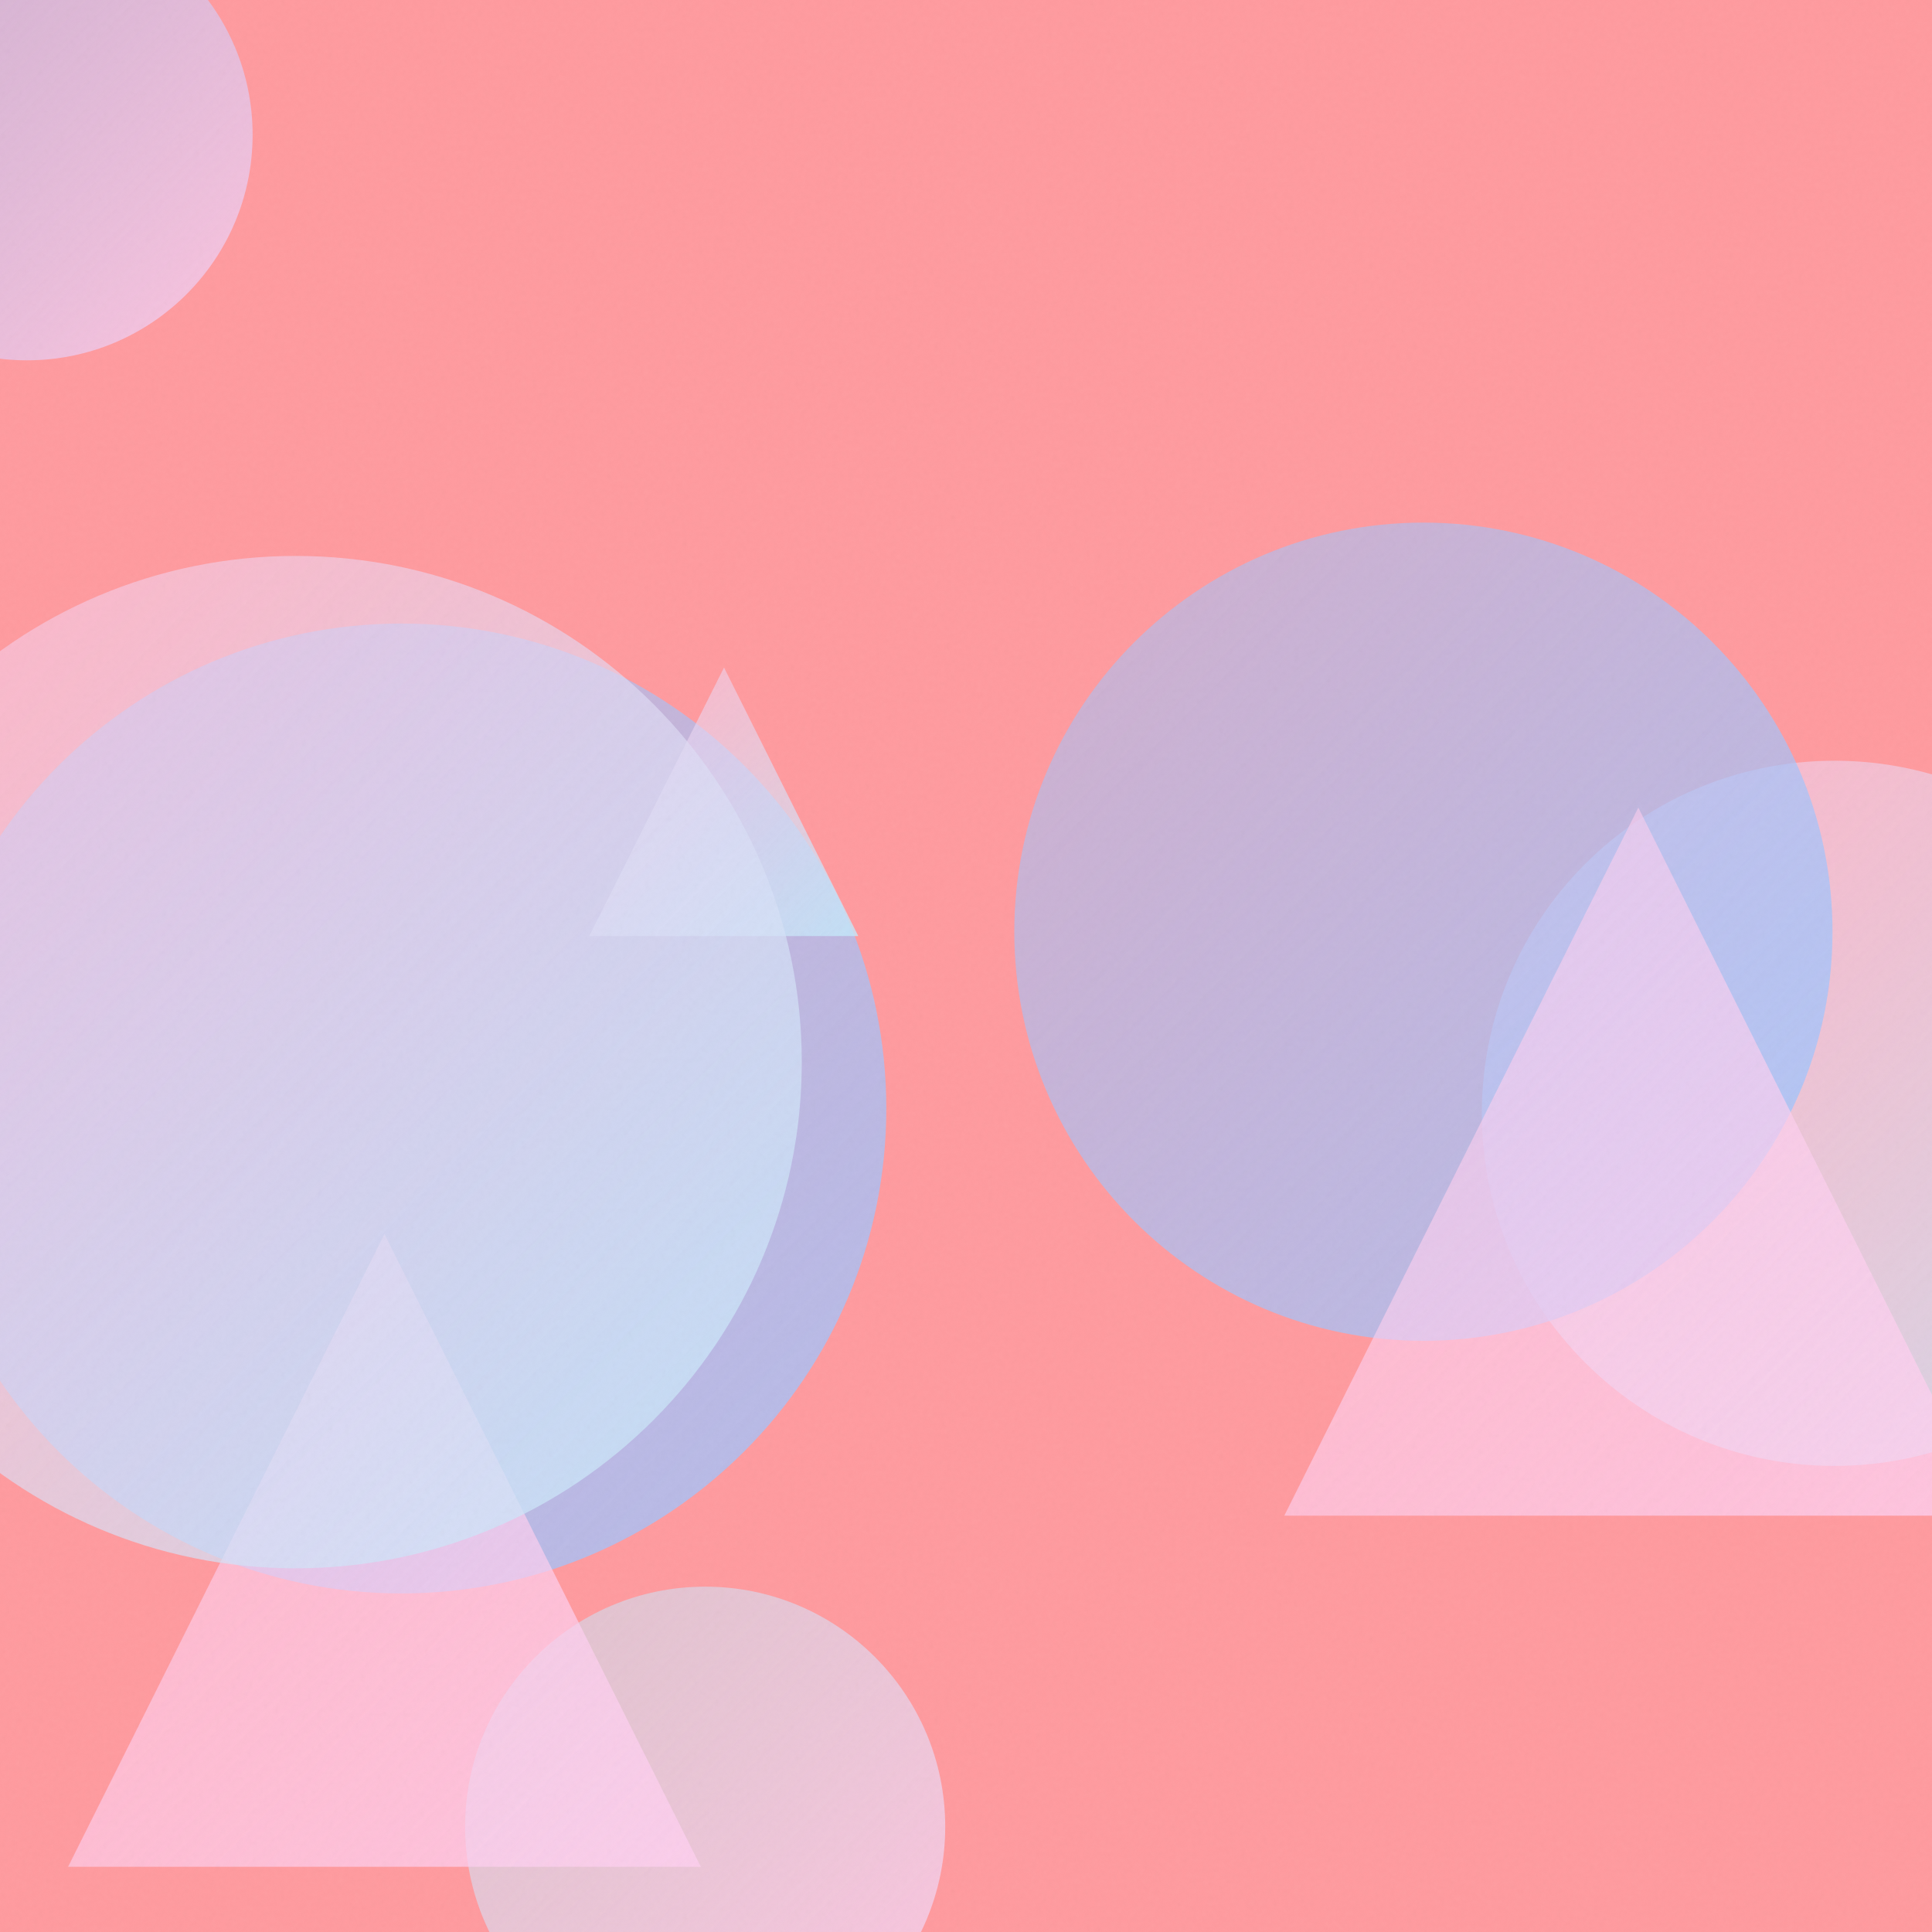
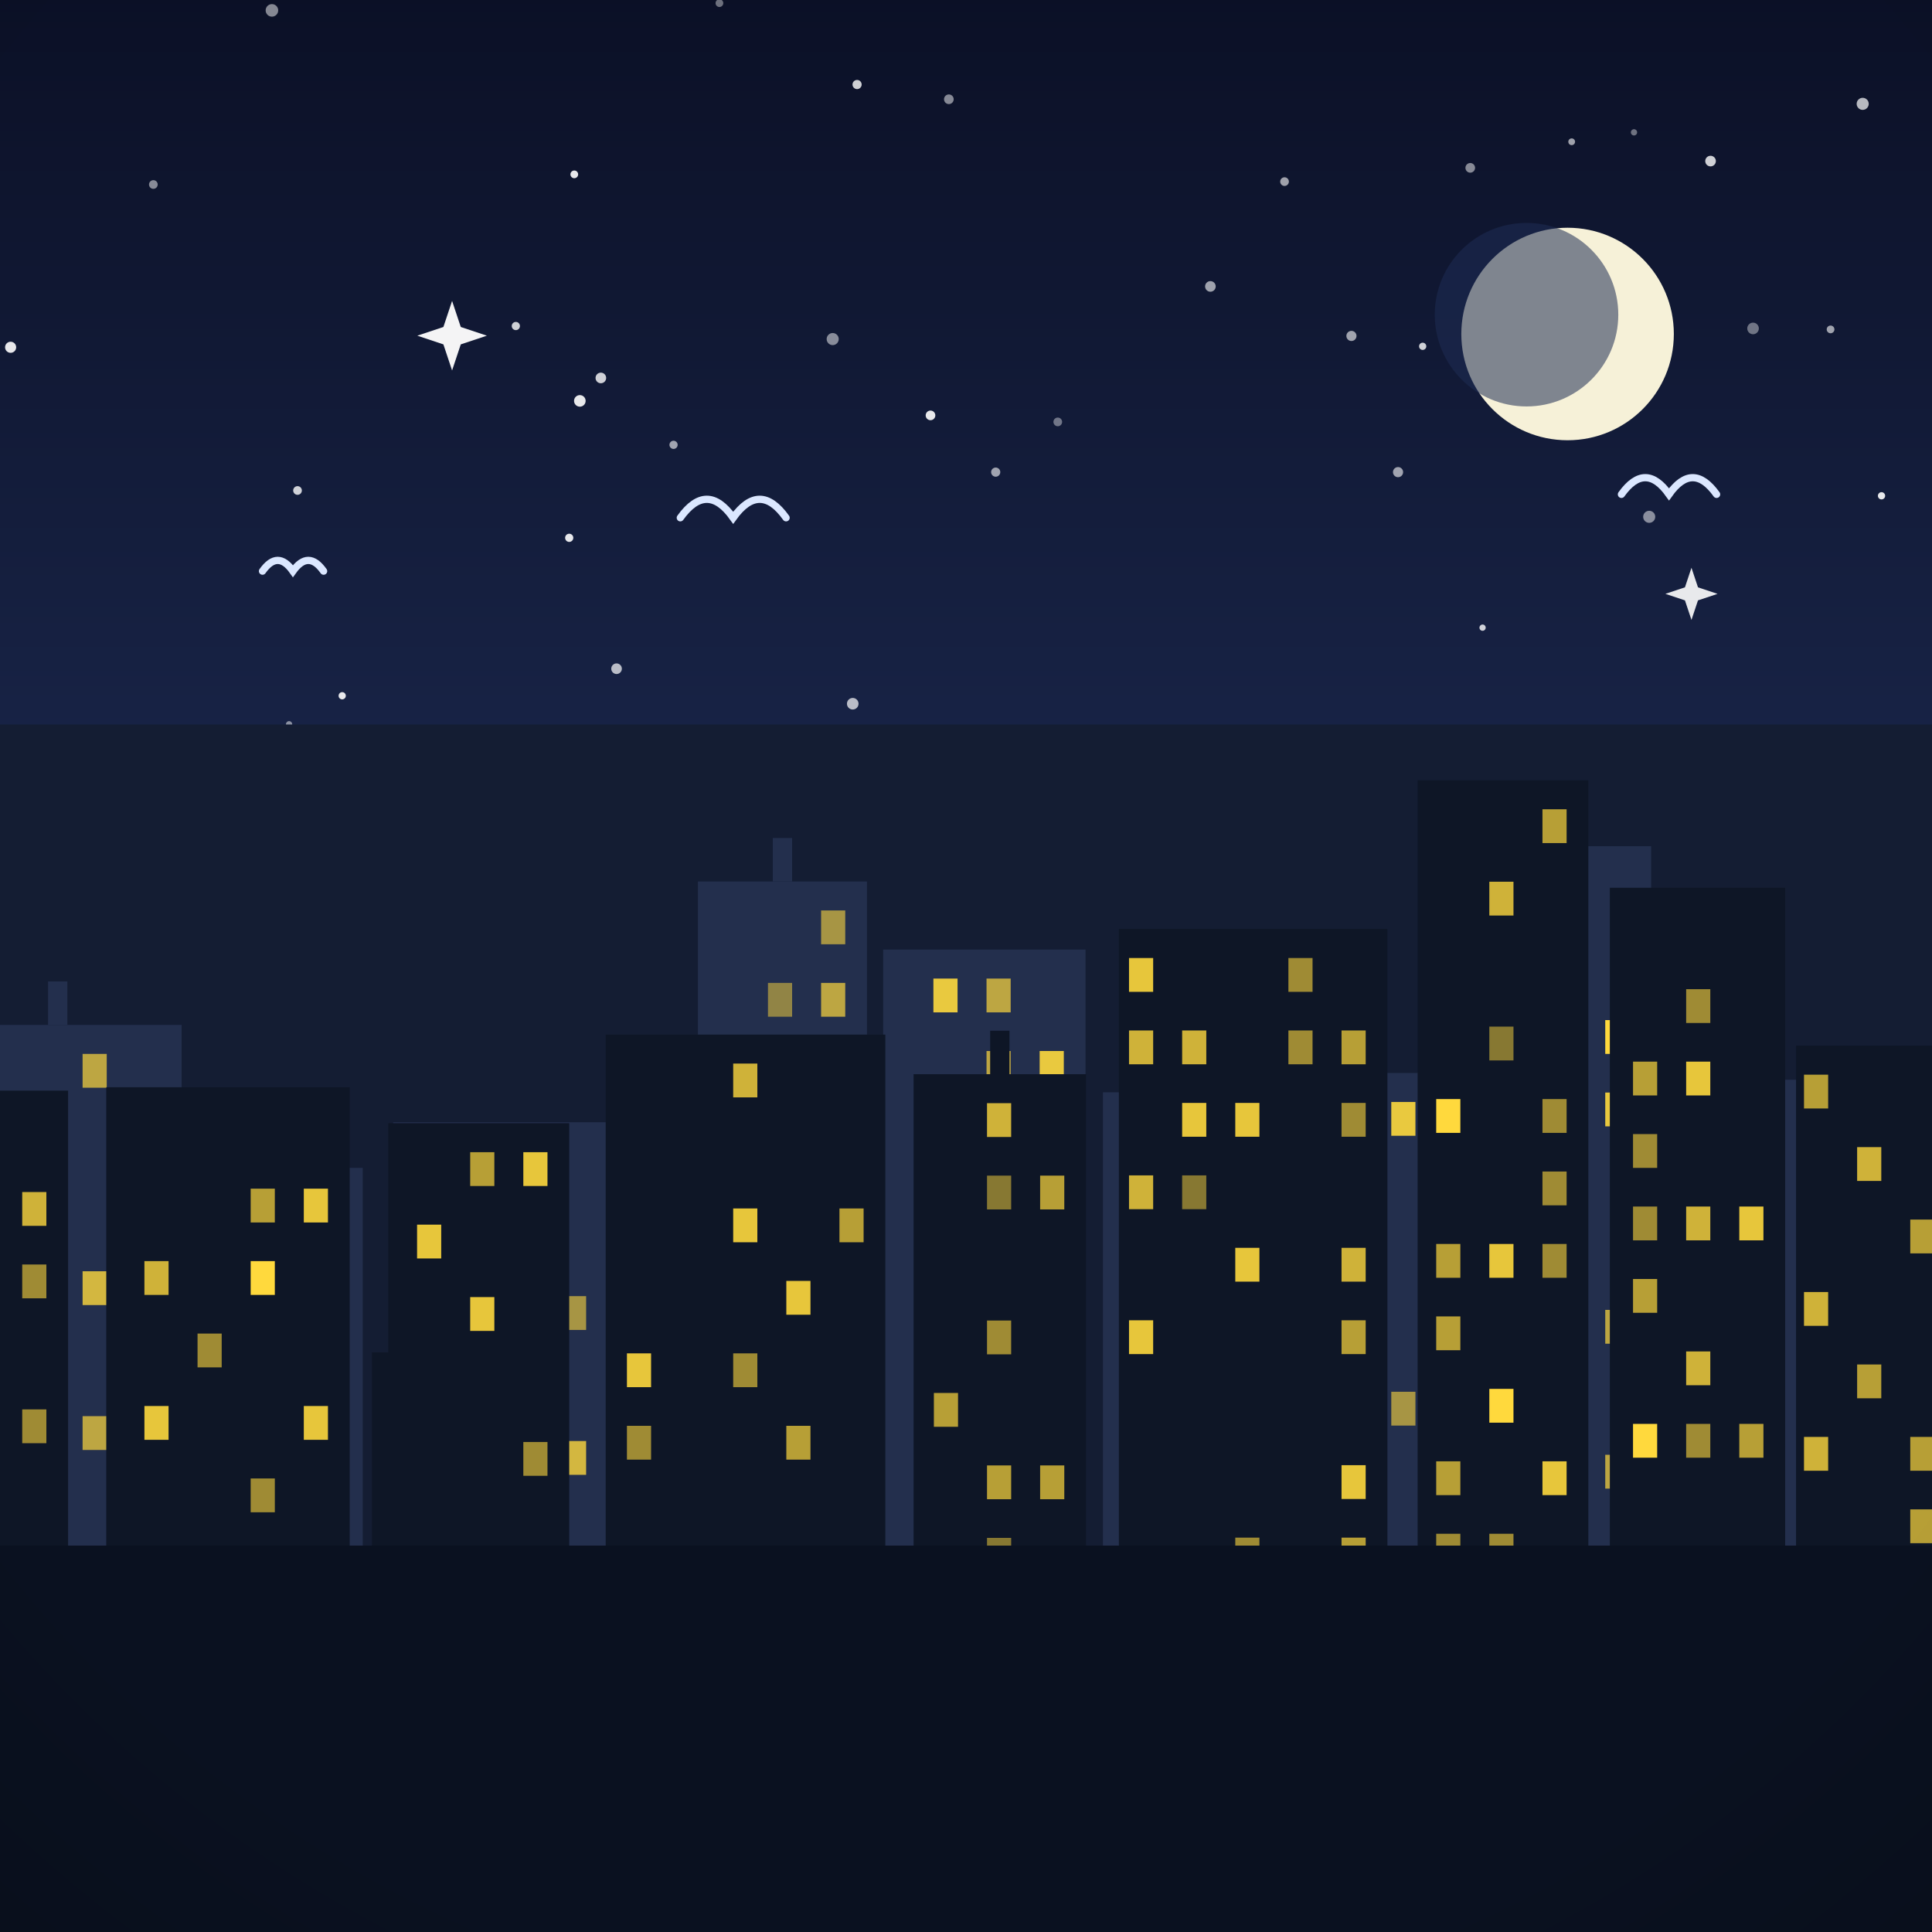
- <svg xmlns="http://www.w3.org/2000/svg" viewBox="0 0 400 400">
+ <svg xmlns="http://www.w3.org/2000/svg" viewBox="0 0 800 800">
  <defs>
-     <linearGradient id="g0" x1="96.3" y1="328.5" x2="195.8" y2="427.9" gradientUnits="userSpaceOnUse">
-       <stop offset="0" stop-color="#C2E9FB" stop-opacity="0.5" />
-       <stop offset="1" stop-color="#FECFEF" stop-opacity="0.8" />
-     </linearGradient>
-     <linearGradient id="g1" x1="-17.2" y1="129.1" x2="183.5" y2="329.9" gradientUnits="userSpaceOnUse">
-       <stop offset="0" stop-color="#A1C4FD" stop-opacity="0.5" />
-       <stop offset="1" stop-color="#A1C4FD" stop-opacity="0.8" />
-     </linearGradient>
-     <linearGradient id="g2" x1="122.0" y1="138.2" x2="177.7" y2="193.8" gradientUnits="userSpaceOnUse">
-       <stop offset="0" stop-color="#FECFEF" stop-opacity="0.5" />
-       <stop offset="1" stop-color="#C2E9FB" stop-opacity="0.8" />
-     </linearGradient>
-     <linearGradient id="g3" x1="14.1" y1="255.5" x2="145.1" y2="386.5" gradientUnits="userSpaceOnUse">
-       <stop offset="0" stop-color="#FECFEF" stop-opacity="0.5" />
-       <stop offset="1" stop-color="#FECFEF" stop-opacity="0.8" />
-     </linearGradient>
-     <linearGradient id="g4" x1="-41.1" y1="-18.8" x2="52.3" y2="74.6" gradientUnits="userSpaceOnUse">
-       <stop offset="0" stop-color="#A1C4FD" stop-opacity="0.5" />
-       <stop offset="1" stop-color="#FECFEF" stop-opacity="0.8" />
-     </linearGradient>
-     <linearGradient id="g5" x1="-43.5" y1="115.2" x2="166.0" y2="324.7" gradientUnits="userSpaceOnUse">
-       <stop offset="0" stop-color="#FECFEF" stop-opacity="0.5" />
-       <stop offset="1" stop-color="#C2E9FB" stop-opacity="0.8" />
-     </linearGradient>
-     <linearGradient id="g6" x1="306.8" y1="157.5" x2="452.8" y2="303.5" gradientUnits="userSpaceOnUse">
-       <stop offset="0" stop-color="#FECFEF" stop-opacity="0.5" />
-       <stop offset="1" stop-color="#C2E9FB" stop-opacity="0.8" />
-     </linearGradient>
-     <linearGradient id="g7" x1="210.0" y1="108.2" x2="379.4" y2="277.6" gradientUnits="userSpaceOnUse">
-       <stop offset="0" stop-color="#A1C4FD" stop-opacity="0.5" />
-       <stop offset="1" stop-color="#A1C4FD" stop-opacity="0.8" />
-     </linearGradient>
-     <linearGradient id="g8" x1="265.9" y1="167.2" x2="412.5" y2="313.8" gradientUnits="userSpaceOnUse">
-       <stop offset="0" stop-color="#FECFEF" stop-opacity="0.5" />
-       <stop offset="1" stop-color="#FECFEF" stop-opacity="0.8" />
-     </linearGradient>
-     <filter id="n">
-       <feTurbulence type="fractalNoise" baseFrequency="0.9" numOctaves="2" stitchTiles="stitch" />
-       <feColorMatrix type="saturate" values="0" />
-     </filter>
+     <linearGradient id="sky" x1="0" y1="0" x2="0" y2="1">
+       <stop offset="0" stop-color="#0b1026" />
+       <stop offset="0.55" stop-color="#1d2b53" />
+       <stop offset="1" stop-color="#415a8f" />
+     </linearGradient>
+     <radialGradient id="sunG" cx="0.38" cy="0.35" r="0.9">
+       <stop offset="0" stop-color="#fff3b0" />
+       <stop offset="1" stop-color="#ffb703" />
+     </radialGradient>
+     <linearGradient id="ground" x1="0" y1="0" x2="0" y2="1">
+       <stop offset="0" stop-color="#69b06f" />
+       <stop offset="1" stop-color="#3c7a44" />
+     </linearGradient>
+     <linearGradient id="sea" x1="0" y1="0" x2="0" y2="1">
+       <stop offset="0" stop-color="#3d9bc4" />
+       <stop offset="1" stop-color="#1668a0" />
+     </linearGradient>
+     <linearGradient id="shade" x1="0" y1="0" x2="0" y2="1">
+       <stop offset="0" stop-color="#ffffff" stop-opacity="0.20" />
+       <stop offset="0.5" stop-color="#ffffff" stop-opacity="0" />
+       <stop offset="1" stop-color="#000000" stop-opacity="0.16" />
+     </linearGradient>
+     <radialGradient id="vig" cx="0.5" cy="0.42" r="0.85">
+       <stop offset="0.72" stop-color="#000000" stop-opacity="0" />
+       <stop offset="1" stop-color="#000000" stop-opacity="0.20" />
+     </radialGradient>
  </defs>
-   <rect width="400" height="400" fill="#FF9A9E" />
-   <circle cx="146.0" cy="378.2" r="49.7" fill="url(#g0)" />
-   <circle cx="83.1" cy="229.5" r="100.4" fill="url(#g1)" />
-   <path d="M 149.9 138.2 L 177.7 193.8 L 122.0 193.8 Z" fill="url(#g2)" />
-   <path d="M 79.6 255.5 L 145.1 386.5 L 14.1 386.5 Z" fill="url(#g3)" />
-   <circle cx="5.6" cy="27.9" r="46.7" fill="url(#g4)" />
-   <circle cx="61.2" cy="219.9" r="104.8" fill="url(#g5)" />
-   <circle cx="379.8" cy="230.5" r="73.0" fill="url(#g6)" />
-   <circle cx="294.7" cy="192.9" r="84.7" fill="url(#g7)" />
-   <path d="M 339.2 167.2 L 412.5 313.8 L 265.9 313.8 Z" fill="url(#g8)" />
-   <rect width="400" height="400" filter="url(#n)" opacity="0.05" />
+   <rect width="800" height="800" fill="url(#sky)" />
+   <circle cx="779.1" cy="205.3" r="1.5" fill="#ffffff" opacity="0.9" />
+   <circle cx="758" cy="136.4" r="1.6" fill="#ffffff" opacity="0.6" />
+   <circle cx="141.7" cy="288.1" r="1.5" fill="#ffffff" opacity="0.9" />
+   <circle cx="412.3" cy="195.5" r="1.9" fill="#ffffff" opacity="0.6" />
+   <circle cx="754.9" cy="356.2" r="1.5" fill="#ffffff" opacity="0.7" />
+   <circle cx="676.6" cy="54.8" r="1.3" fill="#ffffff" opacity="0.4" />
+   <circle cx="706.4" cy="327.8" r="1.7" fill="#ffffff" opacity="0.6" />
+   <circle cx="123.2" cy="203.1" r="1.8" fill="#ffffff" opacity="0.8" />
+   <circle cx="278.9" cy="184.2" r="1.7" fill="#ffffff" opacity="0.6" />
+   <circle cx="228.4" cy="366.1" r="1.3" fill="#ffffff" opacity="0.6" />
+   <circle cx="237.8" cy="72.2" r="1.6" fill="#ffffff" opacity="0.9" />
+   <circle cx="392.9" cy="41.1" r="2" fill="#ffffff" opacity="0.5" />
+   <circle cx="119.7" cy="299.9" r="1.3" fill="#ffffff" opacity="0.5" />
+   <circle cx="559.6" cy="139.1" r="2.1" fill="#ffffff" opacity="0.6" />
+   <circle cx="578.9" cy="195.5" r="2.1" fill="#ffffff" opacity="0.6" />
+   <circle cx="353.1" cy="291.4" r="2.4" fill="#ffffff" opacity="0.7" />
+   <circle cx="4.4" cy="143.8" r="2.3" fill="#ffffff" opacity="0.9" />
+   <circle cx="608.8" cy="69.5" r="2" fill="#ffffff" opacity="0.5" />
+   <circle cx="613.9" cy="259.9" r="1.3" fill="#ffffff" opacity="0.8" />
+   <circle cx="396.3" cy="303.2" r="2.3" fill="#ffffff" opacity="0.8" />
+   <circle cx="682.9" cy="214" r="2.5" fill="#ffffff" opacity="0.5" />
+   <circle cx="501.2" cy="118.6" r="2.2" fill="#ffffff" opacity="0.6" />
+   <circle cx="248.8" cy="156.5" r="2.2" fill="#ffffff" opacity="0.8" />
+   <circle cx="354.9" cy="35" r="1.9" fill="#ffffff" opacity="0.8" />
+   <circle cx="297.9" cy="1.3" r="1.6" fill="#ffffff" opacity="0.4" />
+   <circle cx="255.3" cy="276.9" r="2.2" fill="#ffffff" opacity="0.7" />
+   <circle cx="589.1" cy="143.4" r="1.5" fill="#ffffff" opacity="0.8" />
+   <circle cx="235.7" cy="222.7" r="1.7" fill="#ffffff" opacity="0.9" />
+   <circle cx="385.3" cy="172" r="2" fill="#ffffff" opacity="0.9" />
+   <circle cx="213.6" cy="135" r="1.7" fill="#ffffff" opacity="0.8" />
+   <circle cx="560.2" cy="371.1" r="1.4" fill="#ffffff" opacity="0.4" />
+   <circle cx="240.1" cy="166" r="2.4" fill="#ffffff" opacity="0.9" />
+   <circle cx="771.3" cy="43" r="2.5" fill="#ffffff" opacity="0.7" />
+   <circle cx="28.8" cy="364.7" r="1.6" fill="#ffffff" opacity="0.8" />
+   <circle cx="725.9" cy="136" r="2.4" fill="#ffffff" opacity="0.4" />
+   <circle cx="591.7" cy="358.5" r="1.4" fill="#ffffff" opacity="0.9" />
+   <circle cx="369" cy="343.5" r="2.3" fill="#ffffff" opacity="0.5" />
+   <circle cx="650.8" cy="58.7" r="1.4" fill="#ffffff" opacity="0.6" />
+   <circle cx="344.8" cy="140.4" r="2.5" fill="#ffffff" opacity="0.5" />
+   <circle cx="438" cy="174.7" r="1.8" fill="#ffffff" opacity="0.4" />
+   <circle cx="539" cy="330.8" r="2.4" fill="#ffffff" opacity="0.7" />
+   <circle cx="531.9" cy="75.2" r="1.8" fill="#ffffff" opacity="0.6" />
+   <circle cx="63.5" cy="76.4" r="1.8" fill="#ffffff" opacity="0.5" />
+   <circle cx="112.6" cy="4.3" r="2.6" fill="#ffffff" opacity="0.5" />
+   <circle cx="17.5" cy="334.9" r="2.6" fill="#ffffff" opacity="0.8" />
+   <circle cx="708.3" cy="66.7" r="2.2" fill="#ffffff" opacity="0.8" />
+   <circle cx="649.1" cy="138.3" r="44" fill="#f6f1d8" />
+   <circle cx="632.1" cy="130.3" r="38" fill="#1d2b53" opacity="0.55" />
+   <path d="M0 684 L0 565.2 Q 200 495.2 400 527.7 Q 600 457.7 800 540.6 L800 684 Z" fill="#478551" />
+   <path d="M0 730 L0 607.1 Q 200 553.1 400 602.7 Q 600 548.7 800 637.6 L800 730 Z" fill="#5da464" />
+   <rect y="640" width="800" height="160" fill="url(#ground)" />
+   <path d="M 671.4 204.7 Q 681.3 190.9 691.1 204.7 Q 700.9 190.9 710.8 204.7" fill="none" stroke="#dbe7ff" stroke-width="3" stroke-linecap="round" />
+   <path d="M 281.7 214.4 Q 292.7 199.1 303.6 214.4 Q 314.6 199.1 325.5 214.4" fill="none" stroke="#dbe7ff" stroke-width="3" stroke-linecap="round" />
+   <path d="M 108.7 236.5 Q 115 227.6 121.3 236.5 Q 127.7 227.6 134 236.5" fill="none" stroke="#dbe7ff" stroke-width="3" stroke-linecap="round" />
+   <g transform="translate(400 0) scale(-1 1) translate(-400 0)">
+     <rect y="300" width="800" height="500" fill="#141d33" />
+     <rect x="-10" y="447.1" width="116.6" height="192.9" fill="#232f4d" />
+     <rect x="-1" y="609.1" width="10" height="14" fill="#ffd93d" opacity="0.8" />
+     <rect x="43" y="549.1" width="10" height="14" fill="#ffd93d" opacity="0.6" />
+     <rect x="65" y="489.1" width="10" height="14" fill="#ffd93d" opacity="1" />
+     <rect x="65" y="519.1" width="10" height="14" fill="#ffd93d" opacity="0.8" />
+     <rect x="65" y="549.1" width="10" height="14" fill="#ffd93d" opacity="0.8" />
+     <rect x="65" y="579.1" width="10" height="14" fill="#ffd93d" opacity="0.6" />
+     <rect x="87" y="489.1" width="10" height="14" fill="#ffd93d" opacity="0.5" />
+     <rect x="116.3" y="350.4" width="84.2" height="289.6" fill="#232f4d" />
+     <rect x="125.3" y="422.4" width="10" height="14" fill="#ffd93d" opacity="1" />
+     <rect x="125.3" y="452.4" width="10" height="14" fill="#ffd93d" opacity="0.9" />
+     <rect x="125.3" y="542.4" width="10" height="14" fill="#ffd93d" opacity="0.7" />
+     <rect x="125.3" y="602.4" width="10" height="14" fill="#ffd93d" opacity="0.7" />
+     <rect x="147.3" y="482.4" width="10" height="14" fill="#ffd93d" opacity="0.9" />
+     <rect x="147.3" y="512.4" width="10" height="14" fill="#ffd93d" opacity="0.8" />
+     <rect x="147.3" y="602.4" width="10" height="14" fill="#ffd93d" opacity="0.5" />
+     <rect x="169.3" y="362.4" width="10" height="14" fill="#ffd93d" opacity="0.7" />
+     <rect x="169.3" y="422.4" width="10" height="14" fill="#ffd93d" opacity="0.7" />
+     <rect x="169.3" y="512.4" width="10" height="14" fill="#ffd93d" opacity="0.5" />
+     <rect x="204.9" y="444.3" width="70" height="195.7" fill="#232f4d" />
+     <rect x="213.9" y="456.3" width="10" height="14" fill="#ffd93d" opacity="0.9" />
+     <rect x="213.9" y="576.3" width="10" height="14" fill="#ffd93d" opacity="0.6" />
+     <rect x="235.9" y="456.3" width="10" height="14" fill="#ffd93d" opacity="1" />
+     <rect x="235.9" y="546.3" width="10" height="14" fill="#ffd93d" opacity="0.7" />
+     <rect x="235.9" y="576.3" width="10" height="14" fill="#ffd93d" opacity="0.6" />
+     <rect x="235.9" y="606.3" width="10" height="14" fill="#ffd93d" opacity="0.9" />
+     <rect x="257.9" y="456.3" width="10" height="14" fill="#ffd93d" opacity="0.5" />
+     <rect x="257.9" y="486.3" width="10" height="14" fill="#ffd93d" opacity="0.6" />
+     <rect x="257.9" y="516.3" width="10" height="14" fill="#ffd93d" opacity="0.6" />
+     <rect x="257.9" y="606.3" width="10" height="14" fill="#ffd93d" opacity="0.9" />
+     <rect x="280.7" y="452.3" width="62.6" height="187.7" fill="#232f4d" />
+     <rect x="289.7" y="464.3" width="10" height="14" fill="#ffd93d" opacity="0.7" />
+     <rect x="289.7" y="494.3" width="10" height="14" fill="#ffd93d" opacity="0.6" />
+     <rect x="289.7" y="524.3" width="10" height="14" fill="#ffd93d" opacity="0.9" />
+     <rect x="289.7" y="554.3" width="10" height="14" fill="#ffd93d" opacity="0.9" />
+     <rect x="289.7" y="584.3" width="10" height="14" fill="#ffd93d" opacity="0.6" />
+     <rect x="289.7" y="614.3" width="10" height="14" fill="#ffd93d" opacity="1" />
+     <rect x="311.7" y="554.3" width="10" height="14" fill="#ffd93d" opacity="0.6" />
+     <rect x="350.5" y="393.2" width="83.8" height="246.8" fill="#232f4d" />
+     <rect x="359.5" y="435.2" width="10" height="14" fill="#ffd93d" opacity="0.9" />
+     <rect x="359.5" y="525.2" width="10" height="14" fill="#ffd93d" opacity="1" />
+     <rect x="381.5" y="405.2" width="10" height="14" fill="#ffd93d" opacity="0.7" />
+     <rect x="381.5" y="435.2" width="10" height="14" fill="#ffd93d" opacity="0.7" />
+     <rect x="381.5" y="465.2" width="10" height="14" fill="#ffd93d" opacity="0.9" />
+     <rect x="381.5" y="495.2" width="10" height="14" fill="#ffd93d" opacity="0.8" />
+     <rect x="381.5" y="555.2" width="10" height="14" fill="#ffd93d" opacity="0.8" />
+     <rect x="381.5" y="615.2" width="10" height="14" fill="#ffd93d" opacity="0.7" />
+     <rect x="403.5" y="405.2" width="10" height="14" fill="#ffd93d" opacity="0.9" />
+     <rect x="403.5" y="465.2" width="10" height="14" fill="#ffd93d" opacity="0.6" />
+     <rect x="403.5" y="495.2" width="10" height="14" fill="#ffd93d" opacity="0.9" />
+     <rect x="403.5" y="585.2" width="10" height="14" fill="#ffd93d" opacity="0.8" />
+     <rect x="403.5" y="615.2" width="10" height="14" fill="#ffd93d" opacity="0.8" />
+     <rect x="441" y="365" width="70" height="275" fill="#232f4d" />
+     <rect x="472" y="347" width="8" height="18" fill="#232f4d" />
+     <rect x="450" y="377" width="10" height="14" fill="#ffd93d" opacity="0.6" />
+     <rect x="450" y="407" width="10" height="14" fill="#ffd93d" opacity="0.7" />
+     <rect x="450" y="437" width="10" height="14" fill="#ffd93d" opacity="0.8" />
+     <rect x="450" y="467" width="10" height="14" fill="#ffd93d" opacity="0.8" />
+     <rect x="450" y="527" width="10" height="14" fill="#ffd93d" opacity="0.7" />
+     <rect x="450" y="587" width="10" height="14" fill="#ffd93d" opacity="1" />
+     <rect x="472" y="407" width="10" height="14" fill="#ffd93d" opacity="0.5" />
+     <rect x="472" y="467" width="10" height="14" fill="#ffd93d" opacity="0.5" />
+     <rect x="472" y="527" width="10" height="14" fill="#ffd93d" opacity="0.8" />
+     <rect x="472" y="557" width="10" height="14" fill="#ffd93d" opacity="0.6" />
+     <rect x="494" y="437" width="10" height="14" fill="#ffd93d" opacity="0.9" />
+     <rect x="494" y="617" width="10" height="14" fill="#ffd93d" opacity="0.7" />
+     <rect x="526.3" y="464.7" width="110.9" height="175.3" fill="#232f4d" />
+     <rect x="535.3" y="476.7" width="10" height="14" fill="#ffd93d" opacity="0.7" />
+     <rect x="535.3" y="536.7" width="10" height="14" fill="#ffd93d" opacity="0.9" />
+     <rect x="535.3" y="596.7" width="10" height="14" fill="#ffd93d" opacity="0.9" />
+     <rect x="557.3" y="536.7" width="10" height="14" fill="#ffd93d" opacity="0.6" />
+     <rect x="557.3" y="596.7" width="10" height="14" fill="#ffd93d" opacity="0.8" />
+     <rect x="579.3" y="566.7" width="10" height="14" fill="#ffd93d" opacity="1" />
+     <rect x="601.3" y="536.7" width="10" height="14" fill="#ffd93d" opacity="0.7" />
+     <rect x="601.3" y="566.7" width="10" height="14" fill="#ffd93d" opacity="0.9" />
+     <rect x="623.3" y="506.7" width="10" height="14" fill="#ffd93d" opacity="1" />
+     <rect x="623.3" y="536.7" width="10" height="14" fill="#ffd93d" opacity="0.9" />
+     <rect x="623.3" y="566.7" width="10" height="14" fill="#ffd93d" opacity="0.8" />
+     <rect x="623.3" y="596.7" width="10" height="14" fill="#ffd93d" opacity="1" />
+     <rect x="649.8" y="483.6" width="65" height="156.4" fill="#232f4d" />
+     <rect x="658.8" y="585.6" width="10" height="14" fill="#ffd93d" opacity="0.9" />
+     <rect x="658.8" y="615.6" width="10" height="14" fill="#ffd93d" opacity="0.6" />
+     <rect x="680.8" y="495.6" width="10" height="14" fill="#ffd93d" opacity="0.8" />
+     <rect x="680.8" y="525.6" width="10" height="14" fill="#ffd93d" opacity="0.7" />
+     <rect x="680.8" y="585.6" width="10" height="14" fill="#ffd93d" opacity="0.7" />
+     <rect x="724.8" y="424.4" width="102.7" height="215.6" fill="#232f4d" />
+     <rect x="772.1" y="406.4" width="8" height="18" fill="#232f4d" />
+     <rect x="733.8" y="616.4" width="10" height="14" fill="#ffd93d" opacity="0.9" />
+     <rect x="755.8" y="436.4" width="10" height="14" fill="#ffd93d" opacity="0.7" />
+     <rect x="755.8" y="526.4" width="10" height="14" fill="#ffd93d" opacity="0.8" />
+     <rect x="755.8" y="586.4" width="10" height="14" fill="#ffd93d" opacity="0.7" />
+     <rect x="777.8" y="556.4" width="10" height="14" fill="#ffd93d" opacity="0.5" />
+     <rect x="777.8" y="616.4" width="10" height="14" fill="#ffd93d" opacity="0.8" />
+     <rect x="799.8" y="526.4" width="10" height="14" fill="#ffd93d" opacity="0.7" />
+     <rect x="799.8" y="586.4" width="10" height="14" fill="#ffd93d" opacity="1" />
+     <rect x="799.8" y="616.4" width="10" height="14" fill="#ffd93d" opacity="0.9" />
+     <rect x="-10" y="433" width="66.3" height="235" fill="#0e1626" />
+     <rect x="-1" y="505" width="10" height="14" fill="#ffd93d" opacity="0.7" />
+     <rect x="-1" y="595" width="10" height="14" fill="#ffd93d" opacity="0.7" />
+     <rect x="-1" y="625" width="10" height="14" fill="#ffd93d" opacity="0.7" />
+     <rect x="21" y="475" width="10" height="14" fill="#ffd93d" opacity="0.8" />
+     <rect x="21" y="565" width="10" height="14" fill="#ffd93d" opacity="0.7" />
+     <rect x="43" y="445" width="10" height="14" fill="#ffd93d" opacity="0.7" />
+     <rect x="43" y="535" width="10" height="14" fill="#ffd93d" opacity="0.8" />
+     <rect x="43" y="595" width="10" height="14" fill="#ffd93d" opacity="0.8" />
+     <rect x="60.8" y="367.6" width="72.6" height="300.4" fill="#0e1626" />
+     <rect x="69.8" y="499.6" width="10" height="14" fill="#ffd93d" opacity="0.9" />
+     <rect x="69.8" y="589.6" width="10" height="14" fill="#ffd93d" opacity="0.7" />
+     <rect x="91.8" y="409.6" width="10" height="14" fill="#ffd93d" opacity="0.6" />
+     <rect x="91.8" y="439.6" width="10" height="14" fill="#ffd93d" opacity="0.9" />
+     <rect x="91.8" y="499.6" width="10" height="14" fill="#ffd93d" opacity="0.8" />
+     <rect x="91.8" y="559.6" width="10" height="14" fill="#ffd93d" opacity="0.8" />
+     <rect x="91.8" y="589.6" width="10" height="14" fill="#ffd93d" opacity="0.6" />
+     <rect x="91.8" y="649.6" width="10" height="14" fill="#ffd93d" opacity="0.8" />
+     <rect x="113.8" y="439.6" width="10" height="14" fill="#ffd93d" opacity="0.7" />
+     <rect x="113.8" y="469.6" width="10" height="14" fill="#ffd93d" opacity="0.6" />
+     <rect x="113.8" y="499.6" width="10" height="14" fill="#ffd93d" opacity="0.6" />
+     <rect x="113.8" y="529.6" width="10" height="14" fill="#ffd93d" opacity="0.7" />
+     <rect x="113.8" y="589.6" width="10" height="14" fill="#ffd93d" opacity="1" />
+     <rect x="142.3" y="323.1" width="70.7" height="344.9" fill="#0e1626" />
+     <rect x="151.3" y="335.1" width="10" height="14" fill="#ffd93d" opacity="0.7" />
+     <rect x="151.3" y="455.1" width="10" height="14" fill="#ffd93d" opacity="0.6" />
+     <rect x="151.3" y="485.1" width="10" height="14" fill="#ffd93d" opacity="0.6" />
+     <rect x="151.3" y="515.1" width="10" height="14" fill="#ffd93d" opacity="0.6" />
+     <rect x="151.3" y="605.1" width="10" height="14" fill="#ffd93d" opacity="0.9" />
+     <rect x="173.3" y="365.1" width="10" height="14" fill="#ffd93d" opacity="0.8" />
+     <rect x="173.3" y="425.1" width="10" height="14" fill="#ffd93d" opacity="0.5" />
+     <rect x="173.3" y="515.1" width="10" height="14" fill="#ffd93d" opacity="0.9" />
+     <rect x="173.3" y="575.1" width="10" height="14" fill="#ffd93d" opacity="1" />
+     <rect x="173.3" y="635.1" width="10" height="14" fill="#ffd93d" opacity="0.6" />
+     <rect x="195.3" y="455.1" width="10" height="14" fill="#ffd93d" opacity="1" />
+     <rect x="195.3" y="515.1" width="10" height="14" fill="#ffd93d" opacity="0.7" />
+     <rect x="195.3" y="545.1" width="10" height="14" fill="#ffd93d" opacity="0.7" />
+     <rect x="195.3" y="605.1" width="10" height="14" fill="#ffd93d" opacity="0.7" />
+     <rect x="195.3" y="635.1" width="10" height="14" fill="#ffd93d" opacity="0.6" />
+     <rect x="225.5" y="384.7" width="111.2" height="283.3" fill="#0e1626" />
+     <rect x="234.5" y="426.7" width="10" height="14" fill="#ffd93d" opacity="0.7" />
+     <rect x="234.5" y="456.7" width="10" height="14" fill="#ffd93d" opacity="0.6" />
+     <rect x="234.5" y="516.7" width="10" height="14" fill="#ffd93d" opacity="0.8" />
+     <rect x="234.5" y="546.7" width="10" height="14" fill="#ffd93d" opacity="0.7" />
+     <rect x="234.5" y="606.7" width="10" height="14" fill="#ffd93d" opacity="0.9" />
+     <rect x="234.5" y="636.7" width="10" height="14" fill="#ffd93d" opacity="0.7" />
+     <rect x="256.5" y="396.7" width="10" height="14" fill="#ffd93d" opacity="0.6" />
+     <rect x="256.5" y="426.7" width="10" height="14" fill="#ffd93d" opacity="0.6" />
+     <rect x="278.5" y="456.7" width="10" height="14" fill="#ffd93d" opacity="0.9" />
+     <rect x="278.5" y="516.7" width="10" height="14" fill="#ffd93d" opacity="0.9" />
+     <rect x="278.5" y="636.7" width="10" height="14" fill="#ffd93d" opacity="0.6" />
+     <rect x="300.5" y="426.7" width="10" height="14" fill="#ffd93d" opacity="0.8" />
+     <rect x="300.5" y="456.7" width="10" height="14" fill="#ffd93d" opacity="0.9" />
+     <rect x="300.5" y="486.7" width="10" height="14" fill="#ffd93d" opacity="0.5" />
+     <rect x="322.5" y="396.7" width="10" height="14" fill="#ffd93d" opacity="0.9" />
+     <rect x="322.5" y="426.7" width="10" height="14" fill="#ffd93d" opacity="0.8" />
+     <rect x="322.5" y="486.7" width="10" height="14" fill="#ffd93d" opacity="0.8" />
+     <rect x="322.5" y="546.7" width="10" height="14" fill="#ffd93d" opacity="0.9" />
+     <rect x="350.3" y="444.8" width="71.4" height="223.2" fill="#0e1626" />
+     <rect x="382" y="426.8" width="8" height="18" fill="#0e1626" />
+     <rect x="359.3" y="486.8" width="10" height="14" fill="#ffd93d" opacity="0.7" />
+     <rect x="359.3" y="606.8" width="10" height="14" fill="#ffd93d" opacity="0.7" />
+     <rect x="381.3" y="456.8" width="10" height="14" fill="#ffd93d" opacity="0.8" />
+     <rect x="381.3" y="486.8" width="10" height="14" fill="#ffd93d" opacity="0.5" />
+     <rect x="381.3" y="546.8" width="10" height="14" fill="#ffd93d" opacity="0.6" />
+     <rect x="381.3" y="606.8" width="10" height="14" fill="#ffd93d" opacity="0.7" />
+     <rect x="381.3" y="636.8" width="10" height="14" fill="#ffd93d" opacity="0.5" />
+     <rect x="403.3" y="576.8" width="10" height="14" fill="#ffd93d" opacity="0.7" />
+     <rect x="433.4" y="428.4" width="115.8" height="239.6" fill="#0e1626" />
+     <rect x="442.4" y="500.4" width="10" height="14" fill="#ffd93d" opacity="0.7" />
+     <rect x="464.4" y="530.4" width="10" height="14" fill="#ffd93d" opacity="0.9" />
+     <rect x="464.4" y="590.4" width="10" height="14" fill="#ffd93d" opacity="0.7" />
+     <rect x="486.4" y="440.4" width="10" height="14" fill="#ffd93d" opacity="0.8" />
+     <rect x="486.4" y="500.4" width="10" height="14" fill="#ffd93d" opacity="0.9" />
+     <rect x="486.4" y="560.4" width="10" height="14" fill="#ffd93d" opacity="0.6" />
+     <rect x="530.4" y="560.4" width="10" height="14" fill="#ffd93d" opacity="0.9" />
+     <rect x="530.4" y="590.4" width="10" height="14" fill="#ffd93d" opacity="0.6" />
+     <rect x="564.3" y="465.1" width="74.9" height="202.9" fill="#0e1626" />
+     <rect x="573.3" y="477.1" width="10" height="14" fill="#ffd93d" opacity="0.9" />
+     <rect x="573.3" y="597.1" width="10" height="14" fill="#ffd93d" opacity="0.6" />
+     <rect x="595.3" y="477.1" width="10" height="14" fill="#ffd93d" opacity="0.7" />
+     <rect x="595.3" y="537.1" width="10" height="14" fill="#ffd93d" opacity="0.9" />
+     <rect x="617.3" y="507.1" width="10" height="14" fill="#ffd93d" opacity="0.9" />
+     <rect x="617.3" y="597.1" width="10" height="14" fill="#ffd93d" opacity="0.6" />
+     <rect x="655.2" y="450.2" width="100.8" height="217.8" fill="#0e1626" />
+     <rect x="664.2" y="492.2" width="10" height="14" fill="#ffd93d" opacity="0.9" />
+     <rect x="664.2" y="582.2" width="10" height="14" fill="#ffd93d" opacity="0.9" />
+     <rect x="664.2" y="642.2" width="10" height="14" fill="#ffd93d" opacity="0.5" />
+     <rect x="686.2" y="492.2" width="10" height="14" fill="#ffd93d" opacity="0.7" />
+     <rect x="686.2" y="522.2" width="10" height="14" fill="#ffd93d" opacity="1" />
+     <rect x="686.2" y="612.2" width="10" height="14" fill="#ffd93d" opacity="0.6" />
+     <rect x="708.2" y="552.2" width="10" height="14" fill="#ffd93d" opacity="0.6" />
+     <rect x="730.2" y="522.2" width="10" height="14" fill="#ffd93d" opacity="0.8" />
+     <rect x="730.2" y="582.2" width="10" height="14" fill="#ffd93d" opacity="0.9" />
+     <rect x="771.8" y="451.6" width="108" height="216.4" fill="#0e1626" />
+     <rect x="780.8" y="493.6" width="10" height="14" fill="#ffd93d" opacity="0.8" />
+     <rect x="780.8" y="523.6" width="10" height="14" fill="#ffd93d" opacity="0.6" />
+     <rect x="780.8" y="583.6" width="10" height="14" fill="#ffd93d" opacity="0.6" />
+     <rect x="802.8" y="523.6" width="10" height="14" fill="#ffd93d" opacity="0.5" />
+     <rect x="802.8" y="583.6" width="10" height="14" fill="#ffd93d" opacity="0.6" />
+     <rect x="802.8" y="643.6" width="10" height="14" fill="#ffd93d" opacity="0.6" />
+     <rect x="824.8" y="523.6" width="10" height="14" fill="#ffd93d" opacity="0.8" />
+     <rect x="824.8" y="613.6" width="10" height="14" fill="#ffd93d" opacity="0.7" />
+     <rect x="846.8" y="463.6" width="10" height="14" fill="#ffd93d" opacity="0.5" />
+     <rect x="846.8" y="583.6" width="10" height="14" fill="#ffd93d" opacity="0.7" />
+     <rect y="640" width="800" height="160" fill="#0a1120" />
+     <path d="M610 640 L610 560 L646 560 L646 640 M618 560 L618 534 L638 534 L638 560" fill="#0e1626" />
+   </g>
+   <path d="M 187.2 124.6 L 190.8 135.4 L 201.6 139 L 190.8 142.6 L 187.2 153.4 L 183.6 142.6 L 172.8 139 L 183.6 135.4 Z" fill="#ffffff" opacity="0.95" />
+   <path d="M 700.4 235.1 L 703.1 243.2 L 711.2 245.9 L 703.1 248.6 L 700.4 256.7 L 697.7 248.6 L 689.6 245.9 L 697.7 243.2 Z" fill="#ffffff" opacity="0.9" />
+   <rect width="800" height="800" fill="url(#vig)" />
</svg>
